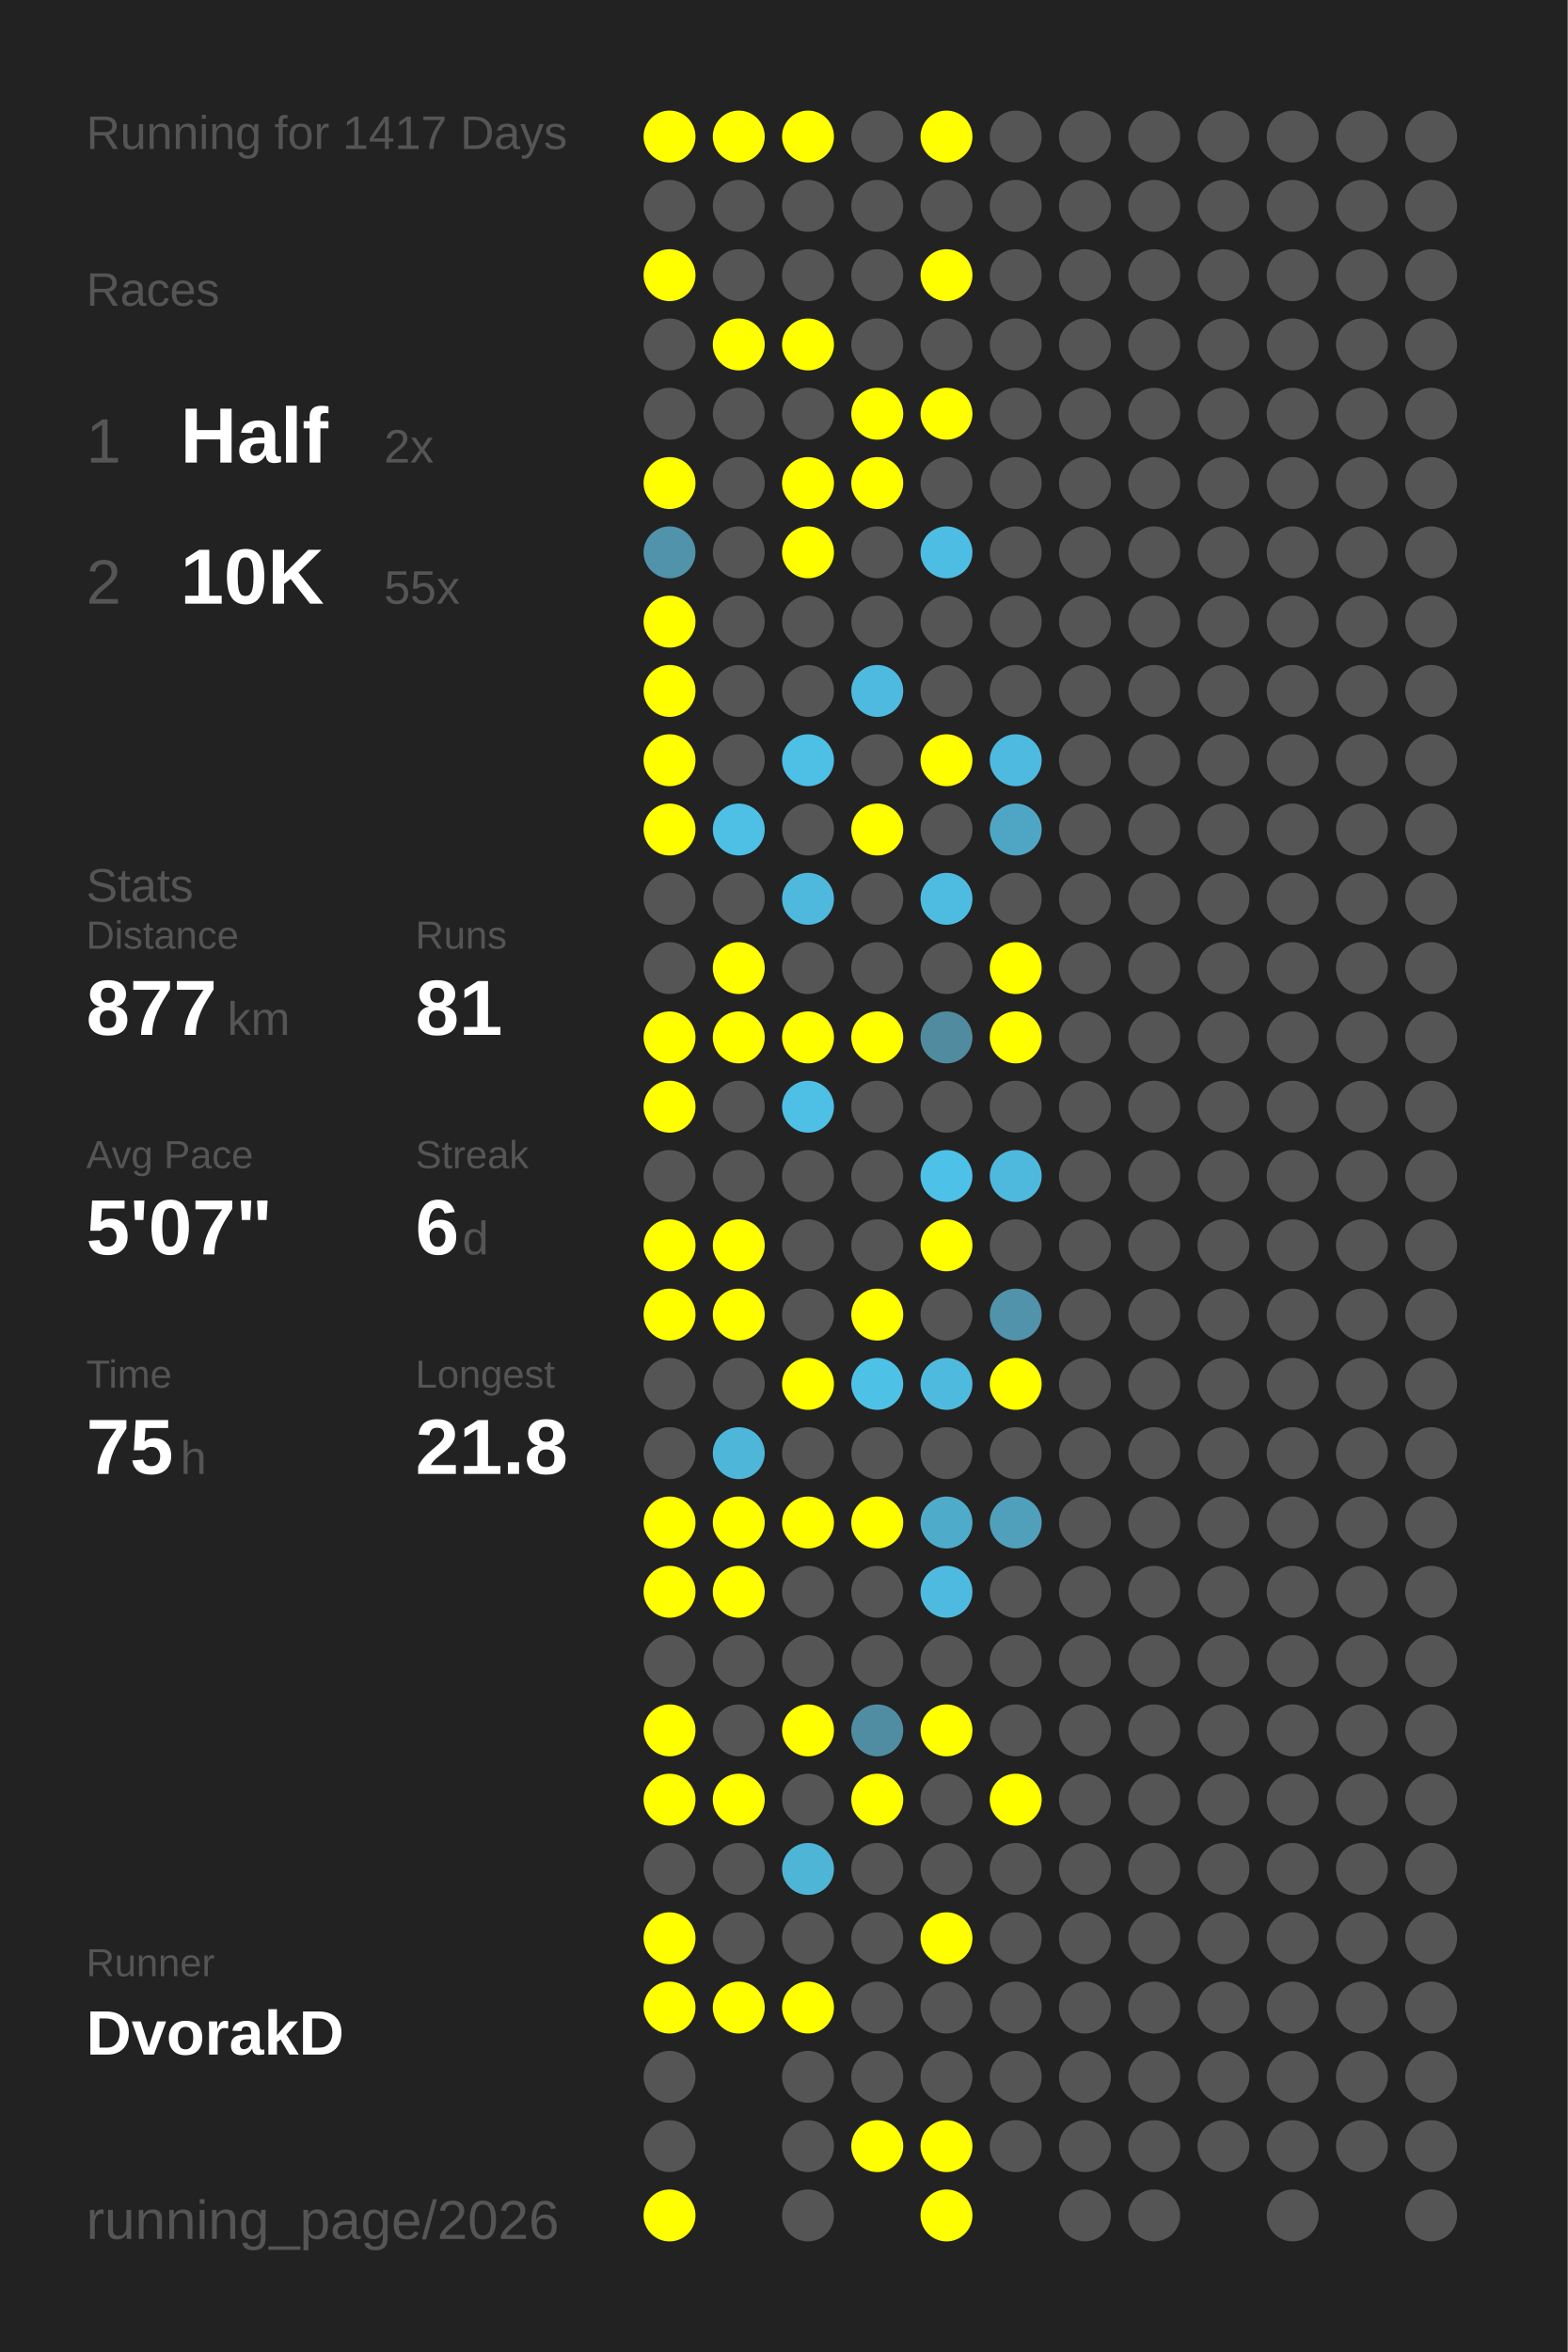
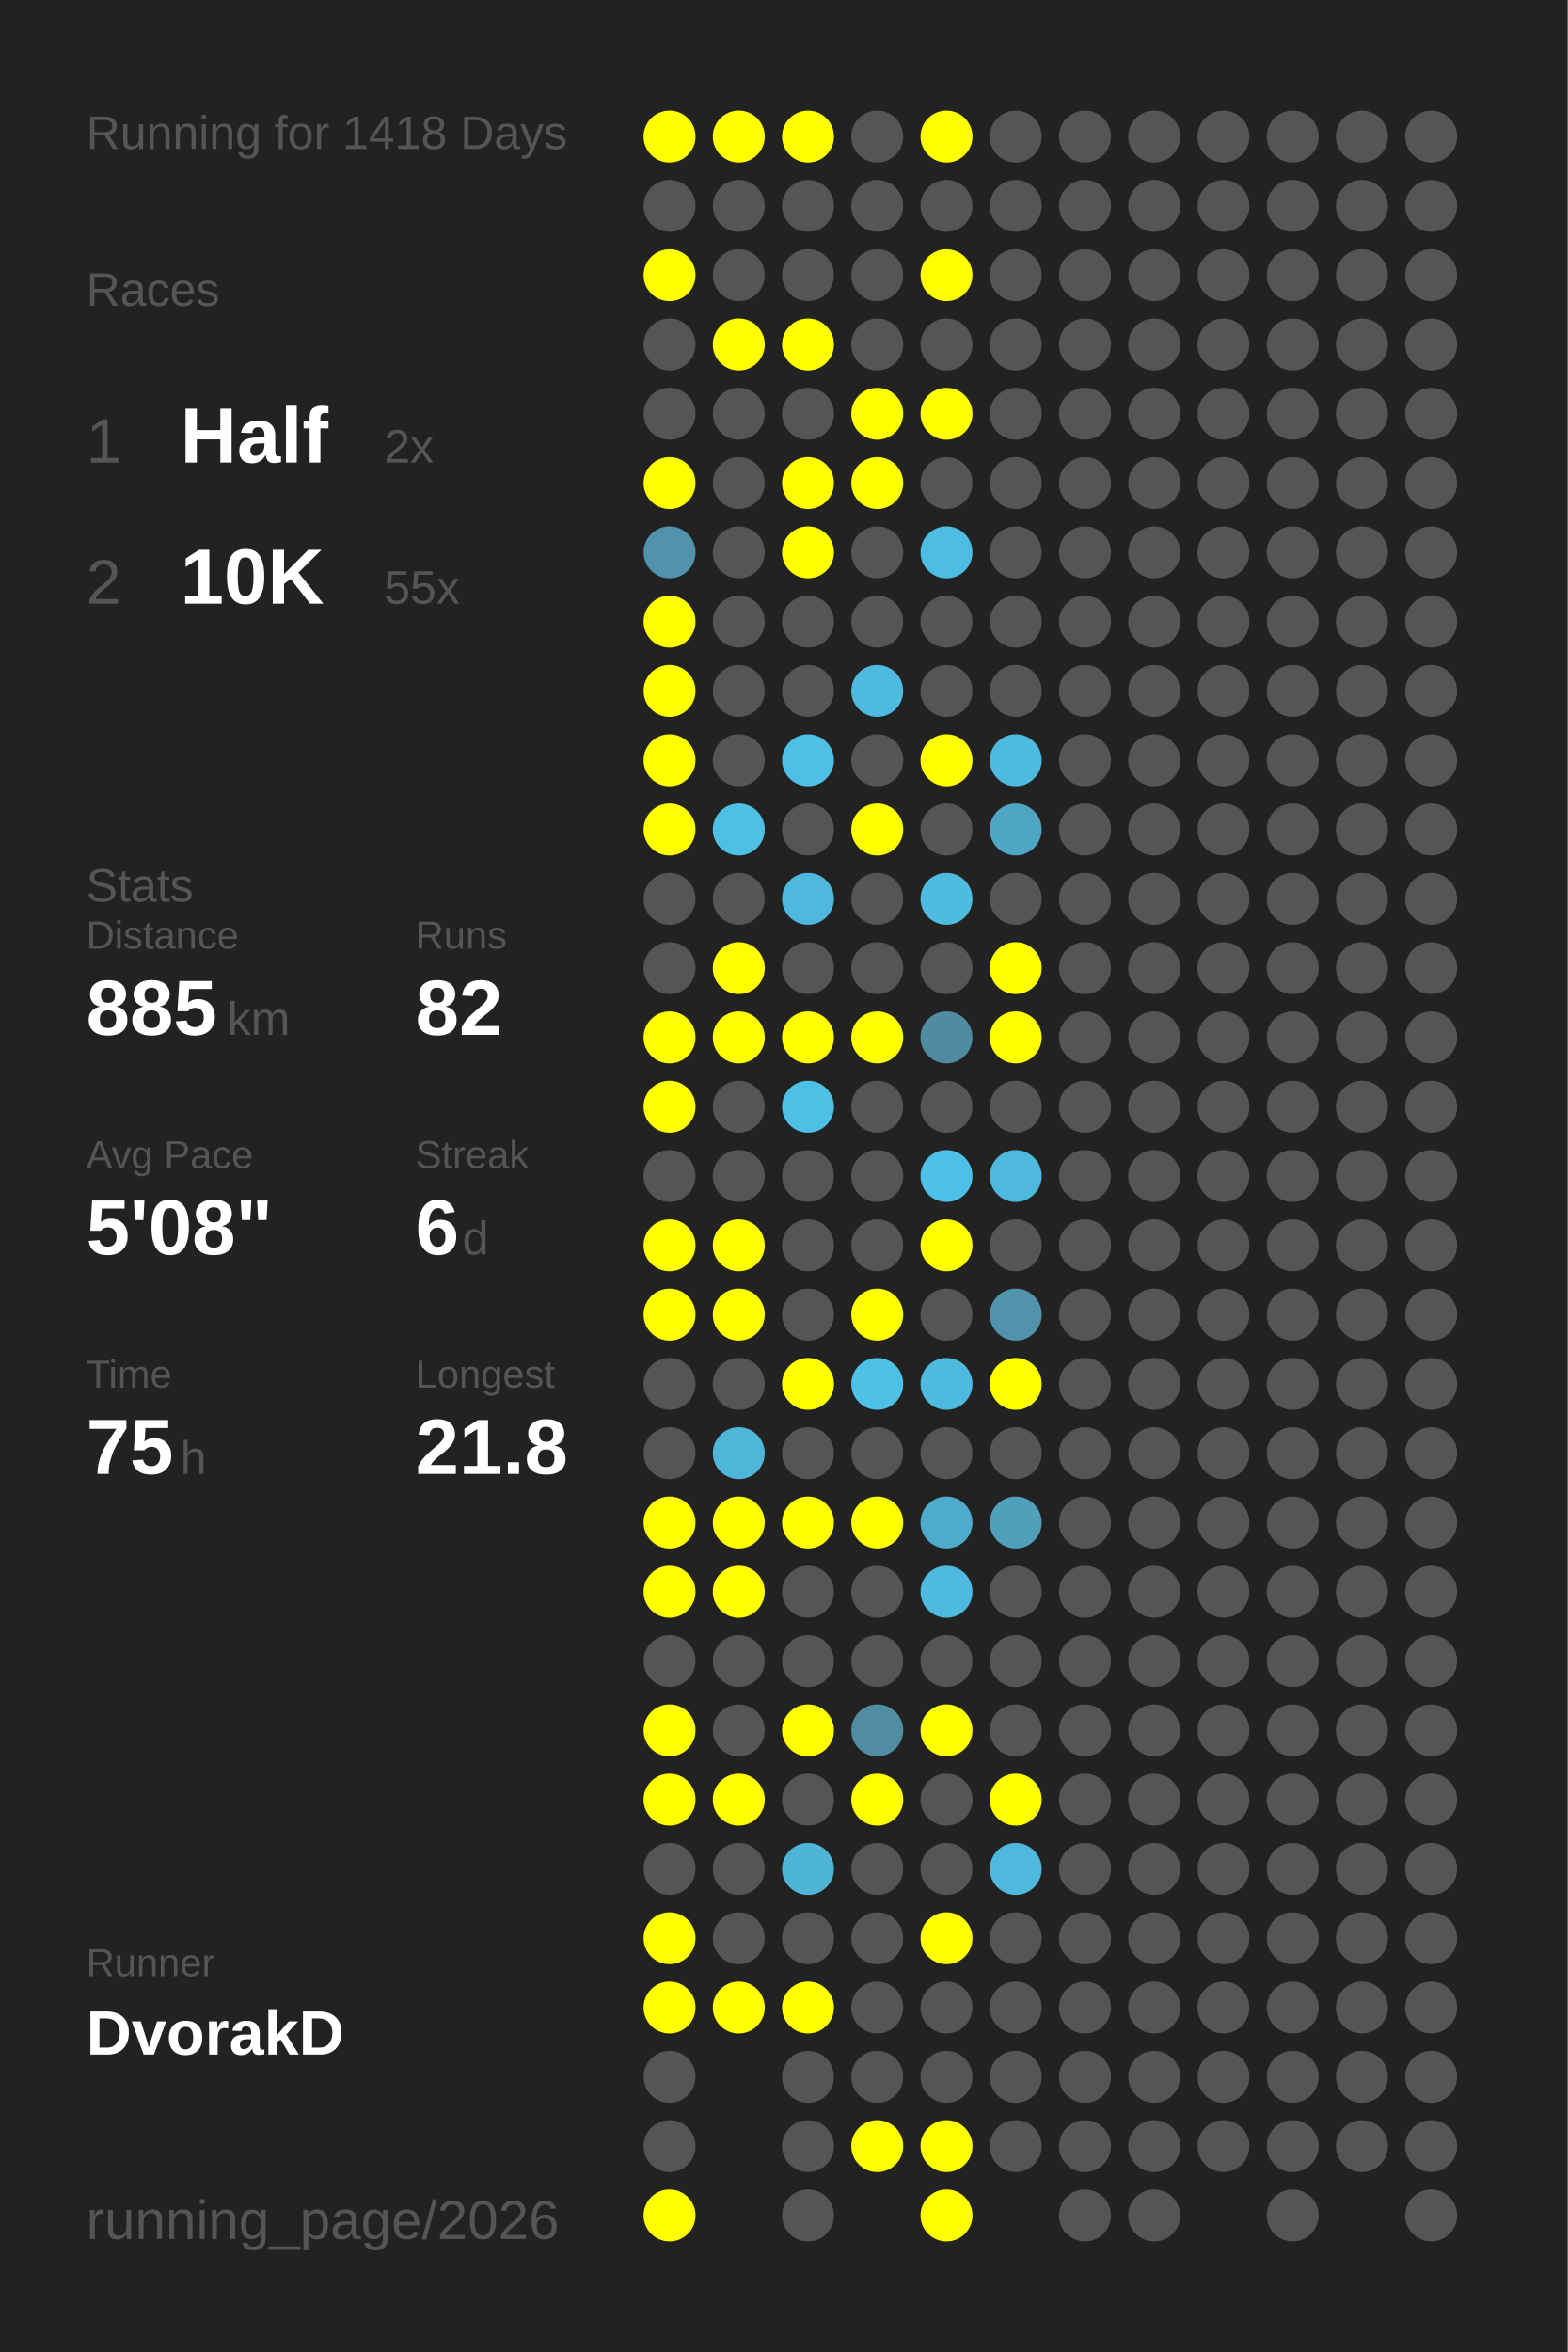
<svg xmlns="http://www.w3.org/2000/svg" baseProfile="full" height="300mm" version="1.1" viewBox="0,0,200,300" width="200mm">
  <defs />
  <rect fill="#222222" height="300" width="200" x="0" y="0" />
-   <text fill="#555555" style="font-size:6px; font-family:Arial;" x="11" y="19">Running for 1417 Days</text>
+   <text fill="#555555" style="font-size:6px; font-family:Arial;" x="11" y="19">Running for 1418 Days</text>
  <text fill="#555555" style="font-size:6px; font-family:Arial;" x="11" y="39">Races</text>
  <text fill="#555555" style="font-size:8px; font-family:Arial;" x="11" y="59">1</text>
  <text fill="#FFFFFF" style="font-size:10px; font-family:Arial; font-weight:bold;" x="23" y="59">Half</text>
  <text fill="#555555" style="font-size:6px; font-family:Arial;" x="49" y="59">2x</text>
  <text fill="#555555" style="font-size:8px; font-family:Arial;" x="11" y="77">2</text>
  <text fill="#FFFFFF" style="font-size:10px; font-family:Arial; font-weight:bold;" x="23" y="77">10K</text>
  <text fill="#555555" style="font-size:6px; font-family:Arial;" x="49" y="77">55x</text>
  <text fill="#555555" style="font-size:6px; font-family:Arial;" x="11" y="115">Stats</text>
  <text fill="#555555" style="font-size:5px; font-family:Arial;" x="11" y="121">Distance</text>
-   <text fill="#FFFFFF" style="font-size:10px; font-family:Arial; font-weight:bold;" x="11" y="132">877</text>
+   <text fill="#FFFFFF" style="font-size:10px; font-family:Arial; font-weight:bold;" x="11" y="132">885</text>
  <text fill="#555555" style="font-size:6px; font-family:Arial;" x="29" y="132">km</text>
  <text fill="#555555" style="font-size:5px; font-family:Arial;" x="53" y="121">Runs</text>
-   <text fill="#FFFFFF" style="font-size:10px; font-family:Arial; font-weight:bold;" x="53" y="132">81</text>
+   <text fill="#FFFFFF" style="font-size:10px; font-family:Arial; font-weight:bold;" x="53" y="132">82</text>
  <text fill="#555555" style="font-size:5px; font-family:Arial;" x="11" y="149">Avg Pace</text>
-   <text fill="#FFFFFF" style="font-size:10px; font-family:Arial; font-weight:bold;" x="11" y="160">5'07"</text>
+   <text fill="#FFFFFF" style="font-size:10px; font-family:Arial; font-weight:bold;" x="11" y="160">5'08"</text>
  <text fill="#555555" style="font-size:5px; font-family:Arial;" x="53" y="149">Streak</text>
  <text fill="#FFFFFF" style="font-size:10px; font-family:Arial; font-weight:bold;" x="53" y="160">6</text>
  <text fill="#555555" style="font-size:6px; font-family:Arial;" x="59" y="160">d</text>
  <text fill="#555555" style="font-size:5px; font-family:Arial;" x="11" y="177">Time</text>
  <text fill="#FFFFFF" style="font-size:10px; font-family:Arial; font-weight:bold;" x="11" y="188">75</text>
  <text fill="#555555" style="font-size:6px; font-family:Arial;" x="23" y="188">h</text>
  <text fill="#555555" style="font-size:5px; font-family:Arial;" x="53" y="177">Longest</text>
  <text fill="#FFFFFF" style="font-size:10px; font-family:Arial; font-weight:bold;" x="53" y="188">21.8</text>
  <text fill="#555555" style="font-size:5px; font-family:Arial;" x="11" y="252.065">Runner</text>
  <text fill="#FFFFFF" style="font-size:8px; font-family:Arial; font-weight:bold;" x="11" y="262.065">DvorakD</text>
  <text fill="#555555" style="font-size:7px; font-family:Arial;" x="11" y="285.581">running_page/2026</text>
  <circle cx="85.417" cy="17.419" fill="#FFFF00" r="3.312" />
  <circle cx="85.417" cy="26.258" fill="#555555" r="3.312" />
  <circle cx="85.417" cy="35.097" fill="#FFFF00" r="3.312" />
  <circle cx="85.417" cy="43.935" fill="#555555" r="3.312" />
  <circle cx="85.417" cy="52.774" fill="#555555" r="3.312" />
  <circle cx="85.417" cy="61.613" fill="#FFFF00" r="3.312" />
  <circle cx="85.417" cy="70.452" fill="#5093aa" r="3.312" />
  <circle cx="85.417" cy="79.29" fill="#FFFF00" r="3.312" />
  <circle cx="85.417" cy="88.129" fill="#FFFF00" r="3.312" />
  <circle cx="85.417" cy="96.968" fill="#FFFF00" r="3.312" />
  <circle cx="85.417" cy="105.806" fill="#FFFF00" r="3.312" />
  <circle cx="85.417" cy="114.645" fill="#555555" r="3.312" />
  <circle cx="85.417" cy="123.484" fill="#555555" r="3.312" />
  <circle cx="85.417" cy="132.323" fill="#FFFF00" r="3.312" />
  <circle cx="85.417" cy="141.161" fill="#FFFF00" r="3.312" />
  <circle cx="85.417" cy="150" fill="#555555" r="3.312" />
  <circle cx="85.417" cy="158.839" fill="#FFFF00" r="3.312" />
  <circle cx="85.417" cy="167.677" fill="#FFFF00" r="3.312" />
  <circle cx="85.417" cy="176.516" fill="#555555" r="3.312" />
  <circle cx="85.417" cy="185.355" fill="#555555" r="3.312" />
  <circle cx="85.417" cy="194.194" fill="#FFFF00" r="3.312" />
  <circle cx="85.417" cy="203.032" fill="#FFFF00" r="3.312" />
  <circle cx="85.417" cy="211.871" fill="#555555" r="3.312" />
  <circle cx="85.417" cy="220.71" fill="#FFFF00" r="3.312" />
  <circle cx="85.417" cy="229.548" fill="#FFFF00" r="3.312" />
  <circle cx="85.417" cy="238.387" fill="#555555" r="3.312" />
  <circle cx="85.417" cy="247.226" fill="#FFFF00" r="3.312" />
  <circle cx="85.417" cy="256.065" fill="#FFFF00" r="3.312" />
  <circle cx="85.417" cy="264.903" fill="#555555" r="3.312" />
  <circle cx="85.417" cy="273.742" fill="#555555" r="3.312" />
  <circle cx="85.417" cy="282.581" fill="#FFFF00" r="3.312" />
  <circle cx="94.25" cy="17.419" fill="#FFFF00" r="3.312" />
  <circle cx="94.25" cy="26.258" fill="#555555" r="3.312" />
  <circle cx="94.25" cy="35.097" fill="#555555" r="3.312" />
  <circle cx="94.25" cy="43.935" fill="#FFFF00" r="3.312" />
  <circle cx="94.25" cy="52.774" fill="#555555" r="3.312" />
  <circle cx="94.25" cy="61.613" fill="#555555" r="3.312" />
  <circle cx="94.25" cy="70.452" fill="#555555" r="3.312" />
  <circle cx="94.25" cy="79.29" fill="#555555" r="3.312" />
  <circle cx="94.25" cy="88.129" fill="#555555" r="3.312" />
  <circle cx="94.25" cy="96.968" fill="#555555" r="3.312" />
  <circle cx="94.25" cy="105.806" fill="#4ebfe5" r="3.312" />
  <circle cx="94.25" cy="114.645" fill="#555555" r="3.312" />
  <circle cx="94.25" cy="123.484" fill="#FFFF00" r="3.312" />
  <circle cx="94.25" cy="132.323" fill="#FFFF00" r="3.312" />
  <circle cx="94.25" cy="141.161" fill="#555555" r="3.312" />
  <circle cx="94.25" cy="150" fill="#555555" r="3.312" />
  <circle cx="94.25" cy="158.839" fill="#FFFF00" r="3.312" />
  <circle cx="94.25" cy="167.677" fill="#FFFF00" r="3.312" />
  <circle cx="94.25" cy="176.516" fill="#555555" r="3.312" />
  <circle cx="94.25" cy="185.355" fill="#4eb6d9" r="3.312" />
  <circle cx="94.25" cy="194.194" fill="#FFFF00" r="3.312" />
  <circle cx="94.25" cy="203.032" fill="#FFFF00" r="3.312" />
  <circle cx="94.25" cy="211.871" fill="#555555" r="3.312" />
  <circle cx="94.25" cy="220.71" fill="#555555" r="3.312" />
  <circle cx="94.25" cy="229.548" fill="#FFFF00" r="3.312" />
  <circle cx="94.25" cy="238.387" fill="#555555" r="3.312" />
  <circle cx="94.25" cy="247.226" fill="#555555" r="3.312" />
  <circle cx="94.25" cy="256.065" fill="#FFFF00" r="3.312" />
  <circle cx="103.083" cy="17.419" fill="#FFFF00" r="3.312" />
  <circle cx="103.083" cy="26.258" fill="#555555" r="3.312" />
  <circle cx="103.083" cy="35.097" fill="#555555" r="3.312" />
  <circle cx="103.083" cy="43.935" fill="#FFFF00" r="3.312" />
  <circle cx="103.083" cy="52.774" fill="#555555" r="3.312" />
  <circle cx="103.083" cy="61.613" fill="#FFFF00" r="3.312" />
  <circle cx="103.083" cy="70.452" fill="#FFFF00" r="3.312" />
  <circle cx="103.083" cy="79.29" fill="#555555" r="3.312" />
  <circle cx="103.083" cy="88.129" fill="#555555" r="3.312" />
  <circle cx="103.083" cy="96.968" fill="#4ebfe5" r="3.312" />
  <circle cx="103.083" cy="105.806" fill="#555555" r="3.312" />
  <circle cx="103.083" cy="114.645" fill="#4eb9dd" r="3.312" />
  <circle cx="103.083" cy="123.484" fill="#555555" r="3.312" />
  <circle cx="103.083" cy="132.323" fill="#FFFF00" r="3.312" />
  <circle cx="103.083" cy="141.161" fill="#4ebfe5" r="3.312" />
  <circle cx="103.083" cy="150" fill="#555555" r="3.312" />
  <circle cx="103.083" cy="158.839" fill="#555555" r="3.312" />
  <circle cx="103.083" cy="167.677" fill="#555555" r="3.312" />
  <circle cx="103.083" cy="176.516" fill="#FFFF00" r="3.312" />
  <circle cx="103.083" cy="185.355" fill="#555555" r="3.312" />
  <circle cx="103.083" cy="194.194" fill="#FFFF00" r="3.312" />
  <circle cx="103.083" cy="203.032" fill="#555555" r="3.312" />
  <circle cx="103.083" cy="211.871" fill="#555555" r="3.312" />
  <circle cx="103.083" cy="220.71" fill="#FFFF00" r="3.312" />
  <circle cx="103.083" cy="229.548" fill="#555555" r="3.312" />
  <circle cx="103.083" cy="238.387" fill="#4eb5d7" r="3.312" />
  <circle cx="103.083" cy="247.226" fill="#555555" r="3.312" />
  <circle cx="103.083" cy="256.065" fill="#FFFF00" r="3.312" />
  <circle cx="103.083" cy="264.903" fill="#555555" r="3.312" />
  <circle cx="103.083" cy="273.742" fill="#555555" r="3.312" />
  <circle cx="103.083" cy="282.581" fill="#555555" r="3.312" />
  <circle cx="111.917" cy="17.419" fill="#555555" r="3.312" />
  <circle cx="111.917" cy="26.258" fill="#555555" r="3.312" />
  <circle cx="111.917" cy="35.097" fill="#555555" r="3.312" />
  <circle cx="111.917" cy="43.935" fill="#555555" r="3.312" />
  <circle cx="111.917" cy="52.774" fill="#FFFF00" r="3.312" />
  <circle cx="111.917" cy="61.613" fill="#FFFF00" r="3.312" />
  <circle cx="111.917" cy="70.452" fill="#555555" r="3.312" />
  <circle cx="111.917" cy="79.29" fill="#555555" r="3.312" />
  <circle cx="111.917" cy="88.129" fill="#4ebadf" r="3.312" />
  <circle cx="111.917" cy="96.968" fill="#555555" r="3.312" />
  <circle cx="111.917" cy="105.806" fill="#FFFF00" r="3.312" />
  <circle cx="111.917" cy="114.645" fill="#555555" r="3.312" />
  <circle cx="111.917" cy="123.484" fill="#555555" r="3.312" />
  <circle cx="111.917" cy="132.323" fill="#FFFF00" r="3.312" />
  <circle cx="111.917" cy="141.161" fill="#555555" r="3.312" />
  <circle cx="111.917" cy="150" fill="#555555" r="3.312" />
  <circle cx="111.917" cy="158.839" fill="#555555" r="3.312" />
  <circle cx="111.917" cy="167.677" fill="#FFFF00" r="3.312" />
  <circle cx="111.917" cy="176.516" fill="#4ec1e7" r="3.312" />
  <circle cx="111.917" cy="185.355" fill="#555555" r="3.312" />
  <circle cx="111.917" cy="194.194" fill="#FFFF00" r="3.312" />
  <circle cx="111.917" cy="203.032" fill="#555555" r="3.312" />
  <circle cx="111.917" cy="211.871" fill="#555555" r="3.312" />
  <circle cx="111.917" cy="220.71" fill="#518da2" r="3.312" />
  <circle cx="111.917" cy="229.548" fill="#FFFF00" r="3.312" />
  <circle cx="111.917" cy="238.387" fill="#555555" r="3.312" />
  <circle cx="111.917" cy="247.226" fill="#555555" r="3.312" />
  <circle cx="111.917" cy="256.065" fill="#555555" r="3.312" />
  <circle cx="111.917" cy="264.903" fill="#555555" r="3.312" />
  <circle cx="111.917" cy="273.742" fill="#FFFF00" r="3.312" />
  <circle cx="120.75" cy="17.419" fill="#FFFF00" r="3.312" />
  <circle cx="120.75" cy="26.258" fill="#555555" r="3.312" />
  <circle cx="120.75" cy="35.097" fill="#FFFF00" r="3.312" />
  <circle cx="120.75" cy="43.935" fill="#555555" r="3.312" />
  <circle cx="120.75" cy="52.774" fill="#FFFF00" r="3.312" />
  <circle cx="120.75" cy="61.613" fill="#555555" r="3.312" />
  <circle cx="120.75" cy="70.452" fill="#4ebde3" r="3.312" />
  <circle cx="120.75" cy="79.29" fill="#555555" r="3.312" />
  <circle cx="120.75" cy="88.129" fill="#555555" r="3.312" />
  <circle cx="120.75" cy="96.968" fill="#FFFF00" r="3.312" />
  <circle cx="120.75" cy="105.806" fill="#555555" r="3.312" />
  <circle cx="120.75" cy="114.645" fill="#4ebce1" r="3.312" />
  <circle cx="120.75" cy="123.484" fill="#555555" r="3.312" />
  <circle cx="120.75" cy="132.323" fill="#518b9f" r="3.312" />
  <circle cx="120.75" cy="141.161" fill="#555555" r="3.312" />
  <circle cx="120.75" cy="150" fill="#4ec1e9" r="3.312" />
  <circle cx="120.75" cy="158.839" fill="#FFFF00" r="3.312" />
  <circle cx="120.75" cy="167.677" fill="#555555" r="3.312" />
  <circle cx="120.75" cy="176.516" fill="#4ebade" r="3.312" />
  <circle cx="120.75" cy="185.355" fill="#555555" r="3.312" />
  <circle cx="120.75" cy="194.194" fill="#4fabca" r="3.312" />
  <circle cx="120.75" cy="203.032" fill="#4ebadf" r="3.312" />
  <circle cx="120.75" cy="211.871" fill="#555555" r="3.312" />
  <circle cx="120.75" cy="220.71" fill="#FFFF00" r="3.312" />
  <circle cx="120.75" cy="229.548" fill="#555555" r="3.312" />
  <circle cx="120.75" cy="238.387" fill="#555555" r="3.312" />
  <circle cx="120.75" cy="247.226" fill="#FFFF00" r="3.312" />
  <circle cx="120.75" cy="256.065" fill="#555555" r="3.312" />
  <circle cx="120.75" cy="264.903" fill="#555555" r="3.312" />
  <circle cx="120.75" cy="273.742" fill="#FFFF00" r="3.312" />
  <circle cx="120.75" cy="282.581" fill="#FFFF00" r="3.312" />
  <circle cx="129.583" cy="17.419" fill="#555555" r="3.312" />
  <circle cx="129.583" cy="26.258" fill="#555555" r="3.312" />
  <circle cx="129.583" cy="35.097" fill="#555555" r="3.312" />
  <circle cx="129.583" cy="43.935" fill="#555555" r="3.312" />
  <circle cx="129.583" cy="52.774" fill="#555555" r="3.312" />
  <circle cx="129.583" cy="61.613" fill="#555555" r="3.312" />
  <circle cx="129.583" cy="70.452" fill="#555555" r="3.312" />
  <circle cx="129.583" cy="79.29" fill="#555555" r="3.312" />
  <circle cx="129.583" cy="88.129" fill="#555555" r="3.312" />
  <circle cx="129.583" cy="96.968" fill="#4ebadf" r="3.312" />
  <circle cx="129.583" cy="105.806" fill="#4fa6c4" r="3.312" />
  <circle cx="129.583" cy="114.645" fill="#555555" r="3.312" />
  <circle cx="129.583" cy="123.484" fill="#FFFF00" r="3.312" />
  <circle cx="129.583" cy="132.323" fill="#FFFF00" r="3.312" />
  <circle cx="129.583" cy="141.161" fill="#555555" r="3.312" />
  <circle cx="129.583" cy="150" fill="#4eb9dd" r="3.312" />
  <circle cx="129.583" cy="158.839" fill="#555555" r="3.312" />
  <circle cx="129.583" cy="167.677" fill="#5093aa" r="3.312" />
  <circle cx="129.583" cy="176.516" fill="#FFFF00" r="3.312" />
  <circle cx="129.583" cy="185.355" fill="#555555" r="3.312" />
  <circle cx="129.583" cy="194.194" fill="#50a0bb" r="3.312" />
  <circle cx="129.583" cy="203.032" fill="#555555" r="3.312" />
  <circle cx="129.583" cy="211.871" fill="#555555" r="3.312" />
  <circle cx="129.583" cy="220.71" fill="#555555" r="3.312" />
  <circle cx="129.583" cy="229.548" fill="#FFFF00" r="3.312" />
-   <circle cx="129.583" cy="238.387" fill="#555555" r="3.312" />
+   <circle cx="129.583" cy="238.387" fill="#4eb9dd" r="3.312" />
  <circle cx="129.583" cy="247.226" fill="#555555" r="3.312" />
  <circle cx="129.583" cy="256.065" fill="#555555" r="3.312" />
  <circle cx="129.583" cy="264.903" fill="#555555" r="3.312" />
  <circle cx="129.583" cy="273.742" fill="#555555" r="3.312" />
  <circle cx="138.417" cy="17.419" fill="#555555" r="3.312" />
  <circle cx="138.417" cy="26.258" fill="#555555" r="3.312" />
  <circle cx="138.417" cy="35.097" fill="#555555" r="3.312" />
  <circle cx="138.417" cy="43.935" fill="#555555" r="3.312" />
  <circle cx="138.417" cy="52.774" fill="#555555" r="3.312" />
  <circle cx="138.417" cy="61.613" fill="#555555" r="3.312" />
  <circle cx="138.417" cy="70.452" fill="#555555" r="3.312" />
  <circle cx="138.417" cy="79.29" fill="#555555" r="3.312" />
  <circle cx="138.417" cy="88.129" fill="#555555" r="3.312" />
  <circle cx="138.417" cy="96.968" fill="#555555" r="3.312" />
  <circle cx="138.417" cy="105.806" fill="#555555" r="3.312" />
  <circle cx="138.417" cy="114.645" fill="#555555" r="3.312" />
  <circle cx="138.417" cy="123.484" fill="#555555" r="3.312" />
  <circle cx="138.417" cy="132.323" fill="#555555" r="3.312" />
  <circle cx="138.417" cy="141.161" fill="#555555" r="3.312" />
  <circle cx="138.417" cy="150" fill="#555555" r="3.312" />
  <circle cx="138.417" cy="158.839" fill="#555555" r="3.312" />
  <circle cx="138.417" cy="167.677" fill="#555555" r="3.312" />
  <circle cx="138.417" cy="176.516" fill="#555555" r="3.312" />
  <circle cx="138.417" cy="185.355" fill="#555555" r="3.312" />
  <circle cx="138.417" cy="194.194" fill="#555555" r="3.312" />
  <circle cx="138.417" cy="203.032" fill="#555555" r="3.312" />
  <circle cx="138.417" cy="211.871" fill="#555555" r="3.312" />
  <circle cx="138.417" cy="220.71" fill="#555555" r="3.312" />
  <circle cx="138.417" cy="229.548" fill="#555555" r="3.312" />
  <circle cx="138.417" cy="238.387" fill="#555555" r="3.312" />
  <circle cx="138.417" cy="247.226" fill="#555555" r="3.312" />
  <circle cx="138.417" cy="256.065" fill="#555555" r="3.312" />
  <circle cx="138.417" cy="264.903" fill="#555555" r="3.312" />
  <circle cx="138.417" cy="273.742" fill="#555555" r="3.312" />
  <circle cx="138.417" cy="282.581" fill="#555555" r="3.312" />
  <circle cx="147.25" cy="17.419" fill="#555555" r="3.312" />
  <circle cx="147.25" cy="26.258" fill="#555555" r="3.312" />
  <circle cx="147.25" cy="35.097" fill="#555555" r="3.312" />
  <circle cx="147.25" cy="43.935" fill="#555555" r="3.312" />
  <circle cx="147.25" cy="52.774" fill="#555555" r="3.312" />
  <circle cx="147.25" cy="61.613" fill="#555555" r="3.312" />
  <circle cx="147.25" cy="70.452" fill="#555555" r="3.312" />
  <circle cx="147.25" cy="79.29" fill="#555555" r="3.312" />
  <circle cx="147.25" cy="88.129" fill="#555555" r="3.312" />
  <circle cx="147.25" cy="96.968" fill="#555555" r="3.312" />
  <circle cx="147.25" cy="105.806" fill="#555555" r="3.312" />
  <circle cx="147.25" cy="114.645" fill="#555555" r="3.312" />
  <circle cx="147.25" cy="123.484" fill="#555555" r="3.312" />
  <circle cx="147.25" cy="132.323" fill="#555555" r="3.312" />
  <circle cx="147.25" cy="141.161" fill="#555555" r="3.312" />
  <circle cx="147.25" cy="150" fill="#555555" r="3.312" />
  <circle cx="147.25" cy="158.839" fill="#555555" r="3.312" />
  <circle cx="147.25" cy="167.677" fill="#555555" r="3.312" />
  <circle cx="147.25" cy="176.516" fill="#555555" r="3.312" />
  <circle cx="147.25" cy="185.355" fill="#555555" r="3.312" />
  <circle cx="147.25" cy="194.194" fill="#555555" r="3.312" />
  <circle cx="147.25" cy="203.032" fill="#555555" r="3.312" />
  <circle cx="147.25" cy="211.871" fill="#555555" r="3.312" />
  <circle cx="147.25" cy="220.71" fill="#555555" r="3.312" />
  <circle cx="147.25" cy="229.548" fill="#555555" r="3.312" />
  <circle cx="147.25" cy="238.387" fill="#555555" r="3.312" />
  <circle cx="147.25" cy="247.226" fill="#555555" r="3.312" />
  <circle cx="147.25" cy="256.065" fill="#555555" r="3.312" />
  <circle cx="147.25" cy="264.903" fill="#555555" r="3.312" />
  <circle cx="147.25" cy="273.742" fill="#555555" r="3.312" />
  <circle cx="147.25" cy="282.581" fill="#555555" r="3.312" />
  <circle cx="156.083" cy="17.419" fill="#555555" r="3.312" />
  <circle cx="156.083" cy="26.258" fill="#555555" r="3.312" />
  <circle cx="156.083" cy="35.097" fill="#555555" r="3.312" />
  <circle cx="156.083" cy="43.935" fill="#555555" r="3.312" />
  <circle cx="156.083" cy="52.774" fill="#555555" r="3.312" />
  <circle cx="156.083" cy="61.613" fill="#555555" r="3.312" />
  <circle cx="156.083" cy="70.452" fill="#555555" r="3.312" />
  <circle cx="156.083" cy="79.29" fill="#555555" r="3.312" />
  <circle cx="156.083" cy="88.129" fill="#555555" r="3.312" />
  <circle cx="156.083" cy="96.968" fill="#555555" r="3.312" />
  <circle cx="156.083" cy="105.806" fill="#555555" r="3.312" />
  <circle cx="156.083" cy="114.645" fill="#555555" r="3.312" />
  <circle cx="156.083" cy="123.484" fill="#555555" r="3.312" />
  <circle cx="156.083" cy="132.323" fill="#555555" r="3.312" />
  <circle cx="156.083" cy="141.161" fill="#555555" r="3.312" />
  <circle cx="156.083" cy="150" fill="#555555" r="3.312" />
  <circle cx="156.083" cy="158.839" fill="#555555" r="3.312" />
  <circle cx="156.083" cy="167.677" fill="#555555" r="3.312" />
  <circle cx="156.083" cy="176.516" fill="#555555" r="3.312" />
  <circle cx="156.083" cy="185.355" fill="#555555" r="3.312" />
  <circle cx="156.083" cy="194.194" fill="#555555" r="3.312" />
  <circle cx="156.083" cy="203.032" fill="#555555" r="3.312" />
  <circle cx="156.083" cy="211.871" fill="#555555" r="3.312" />
  <circle cx="156.083" cy="220.71" fill="#555555" r="3.312" />
  <circle cx="156.083" cy="229.548" fill="#555555" r="3.312" />
  <circle cx="156.083" cy="238.387" fill="#555555" r="3.312" />
  <circle cx="156.083" cy="247.226" fill="#555555" r="3.312" />
  <circle cx="156.083" cy="256.065" fill="#555555" r="3.312" />
  <circle cx="156.083" cy="264.903" fill="#555555" r="3.312" />
  <circle cx="156.083" cy="273.742" fill="#555555" r="3.312" />
  <circle cx="164.917" cy="17.419" fill="#555555" r="3.312" />
  <circle cx="164.917" cy="26.258" fill="#555555" r="3.312" />
  <circle cx="164.917" cy="35.097" fill="#555555" r="3.312" />
  <circle cx="164.917" cy="43.935" fill="#555555" r="3.312" />
  <circle cx="164.917" cy="52.774" fill="#555555" r="3.312" />
  <circle cx="164.917" cy="61.613" fill="#555555" r="3.312" />
  <circle cx="164.917" cy="70.452" fill="#555555" r="3.312" />
  <circle cx="164.917" cy="79.29" fill="#555555" r="3.312" />
  <circle cx="164.917" cy="88.129" fill="#555555" r="3.312" />
  <circle cx="164.917" cy="96.968" fill="#555555" r="3.312" />
  <circle cx="164.917" cy="105.806" fill="#555555" r="3.312" />
  <circle cx="164.917" cy="114.645" fill="#555555" r="3.312" />
  <circle cx="164.917" cy="123.484" fill="#555555" r="3.312" />
  <circle cx="164.917" cy="132.323" fill="#555555" r="3.312" />
  <circle cx="164.917" cy="141.161" fill="#555555" r="3.312" />
  <circle cx="164.917" cy="150" fill="#555555" r="3.312" />
  <circle cx="164.917" cy="158.839" fill="#555555" r="3.312" />
  <circle cx="164.917" cy="167.677" fill="#555555" r="3.312" />
  <circle cx="164.917" cy="176.516" fill="#555555" r="3.312" />
  <circle cx="164.917" cy="185.355" fill="#555555" r="3.312" />
  <circle cx="164.917" cy="194.194" fill="#555555" r="3.312" />
  <circle cx="164.917" cy="203.032" fill="#555555" r="3.312" />
  <circle cx="164.917" cy="211.871" fill="#555555" r="3.312" />
  <circle cx="164.917" cy="220.71" fill="#555555" r="3.312" />
  <circle cx="164.917" cy="229.548" fill="#555555" r="3.312" />
  <circle cx="164.917" cy="238.387" fill="#555555" r="3.312" />
  <circle cx="164.917" cy="247.226" fill="#555555" r="3.312" />
  <circle cx="164.917" cy="256.065" fill="#555555" r="3.312" />
  <circle cx="164.917" cy="264.903" fill="#555555" r="3.312" />
  <circle cx="164.917" cy="273.742" fill="#555555" r="3.312" />
  <circle cx="164.917" cy="282.581" fill="#555555" r="3.312" />
  <circle cx="173.75" cy="17.419" fill="#555555" r="3.312" />
  <circle cx="173.75" cy="26.258" fill="#555555" r="3.312" />
  <circle cx="173.75" cy="35.097" fill="#555555" r="3.312" />
  <circle cx="173.75" cy="43.935" fill="#555555" r="3.312" />
  <circle cx="173.75" cy="52.774" fill="#555555" r="3.312" />
  <circle cx="173.75" cy="61.613" fill="#555555" r="3.312" />
  <circle cx="173.75" cy="70.452" fill="#555555" r="3.312" />
  <circle cx="173.75" cy="79.29" fill="#555555" r="3.312" />
  <circle cx="173.75" cy="88.129" fill="#555555" r="3.312" />
  <circle cx="173.75" cy="96.968" fill="#555555" r="3.312" />
  <circle cx="173.75" cy="105.806" fill="#555555" r="3.312" />
  <circle cx="173.75" cy="114.645" fill="#555555" r="3.312" />
  <circle cx="173.75" cy="123.484" fill="#555555" r="3.312" />
  <circle cx="173.75" cy="132.323" fill="#555555" r="3.312" />
  <circle cx="173.75" cy="141.161" fill="#555555" r="3.312" />
  <circle cx="173.75" cy="150" fill="#555555" r="3.312" />
  <circle cx="173.75" cy="158.839" fill="#555555" r="3.312" />
  <circle cx="173.75" cy="167.677" fill="#555555" r="3.312" />
  <circle cx="173.75" cy="176.516" fill="#555555" r="3.312" />
  <circle cx="173.75" cy="185.355" fill="#555555" r="3.312" />
  <circle cx="173.75" cy="194.194" fill="#555555" r="3.312" />
  <circle cx="173.75" cy="203.032" fill="#555555" r="3.312" />
  <circle cx="173.75" cy="211.871" fill="#555555" r="3.312" />
  <circle cx="173.75" cy="220.71" fill="#555555" r="3.312" />
  <circle cx="173.75" cy="229.548" fill="#555555" r="3.312" />
  <circle cx="173.75" cy="238.387" fill="#555555" r="3.312" />
  <circle cx="173.75" cy="247.226" fill="#555555" r="3.312" />
  <circle cx="173.75" cy="256.065" fill="#555555" r="3.312" />
  <circle cx="173.75" cy="264.903" fill="#555555" r="3.312" />
  <circle cx="173.75" cy="273.742" fill="#555555" r="3.312" />
  <circle cx="182.583" cy="17.419" fill="#555555" r="3.312" />
  <circle cx="182.583" cy="26.258" fill="#555555" r="3.312" />
  <circle cx="182.583" cy="35.097" fill="#555555" r="3.312" />
  <circle cx="182.583" cy="43.935" fill="#555555" r="3.312" />
  <circle cx="182.583" cy="52.774" fill="#555555" r="3.312" />
  <circle cx="182.583" cy="61.613" fill="#555555" r="3.312" />
  <circle cx="182.583" cy="70.452" fill="#555555" r="3.312" />
  <circle cx="182.583" cy="79.29" fill="#555555" r="3.312" />
  <circle cx="182.583" cy="88.129" fill="#555555" r="3.312" />
  <circle cx="182.583" cy="96.968" fill="#555555" r="3.312" />
  <circle cx="182.583" cy="105.806" fill="#555555" r="3.312" />
  <circle cx="182.583" cy="114.645" fill="#555555" r="3.312" />
  <circle cx="182.583" cy="123.484" fill="#555555" r="3.312" />
  <circle cx="182.583" cy="132.323" fill="#555555" r="3.312" />
  <circle cx="182.583" cy="141.161" fill="#555555" r="3.312" />
  <circle cx="182.583" cy="150" fill="#555555" r="3.312" />
  <circle cx="182.583" cy="158.839" fill="#555555" r="3.312" />
  <circle cx="182.583" cy="167.677" fill="#555555" r="3.312" />
  <circle cx="182.583" cy="176.516" fill="#555555" r="3.312" />
  <circle cx="182.583" cy="185.355" fill="#555555" r="3.312" />
  <circle cx="182.583" cy="194.194" fill="#555555" r="3.312" />
  <circle cx="182.583" cy="203.032" fill="#555555" r="3.312" />
  <circle cx="182.583" cy="211.871" fill="#555555" r="3.312" />
  <circle cx="182.583" cy="220.71" fill="#555555" r="3.312" />
  <circle cx="182.583" cy="229.548" fill="#555555" r="3.312" />
  <circle cx="182.583" cy="238.387" fill="#555555" r="3.312" />
  <circle cx="182.583" cy="247.226" fill="#555555" r="3.312" />
  <circle cx="182.583" cy="256.065" fill="#555555" r="3.312" />
  <circle cx="182.583" cy="264.903" fill="#555555" r="3.312" />
  <circle cx="182.583" cy="273.742" fill="#555555" r="3.312" />
  <circle cx="182.583" cy="282.581" fill="#555555" r="3.312" />
</svg>
